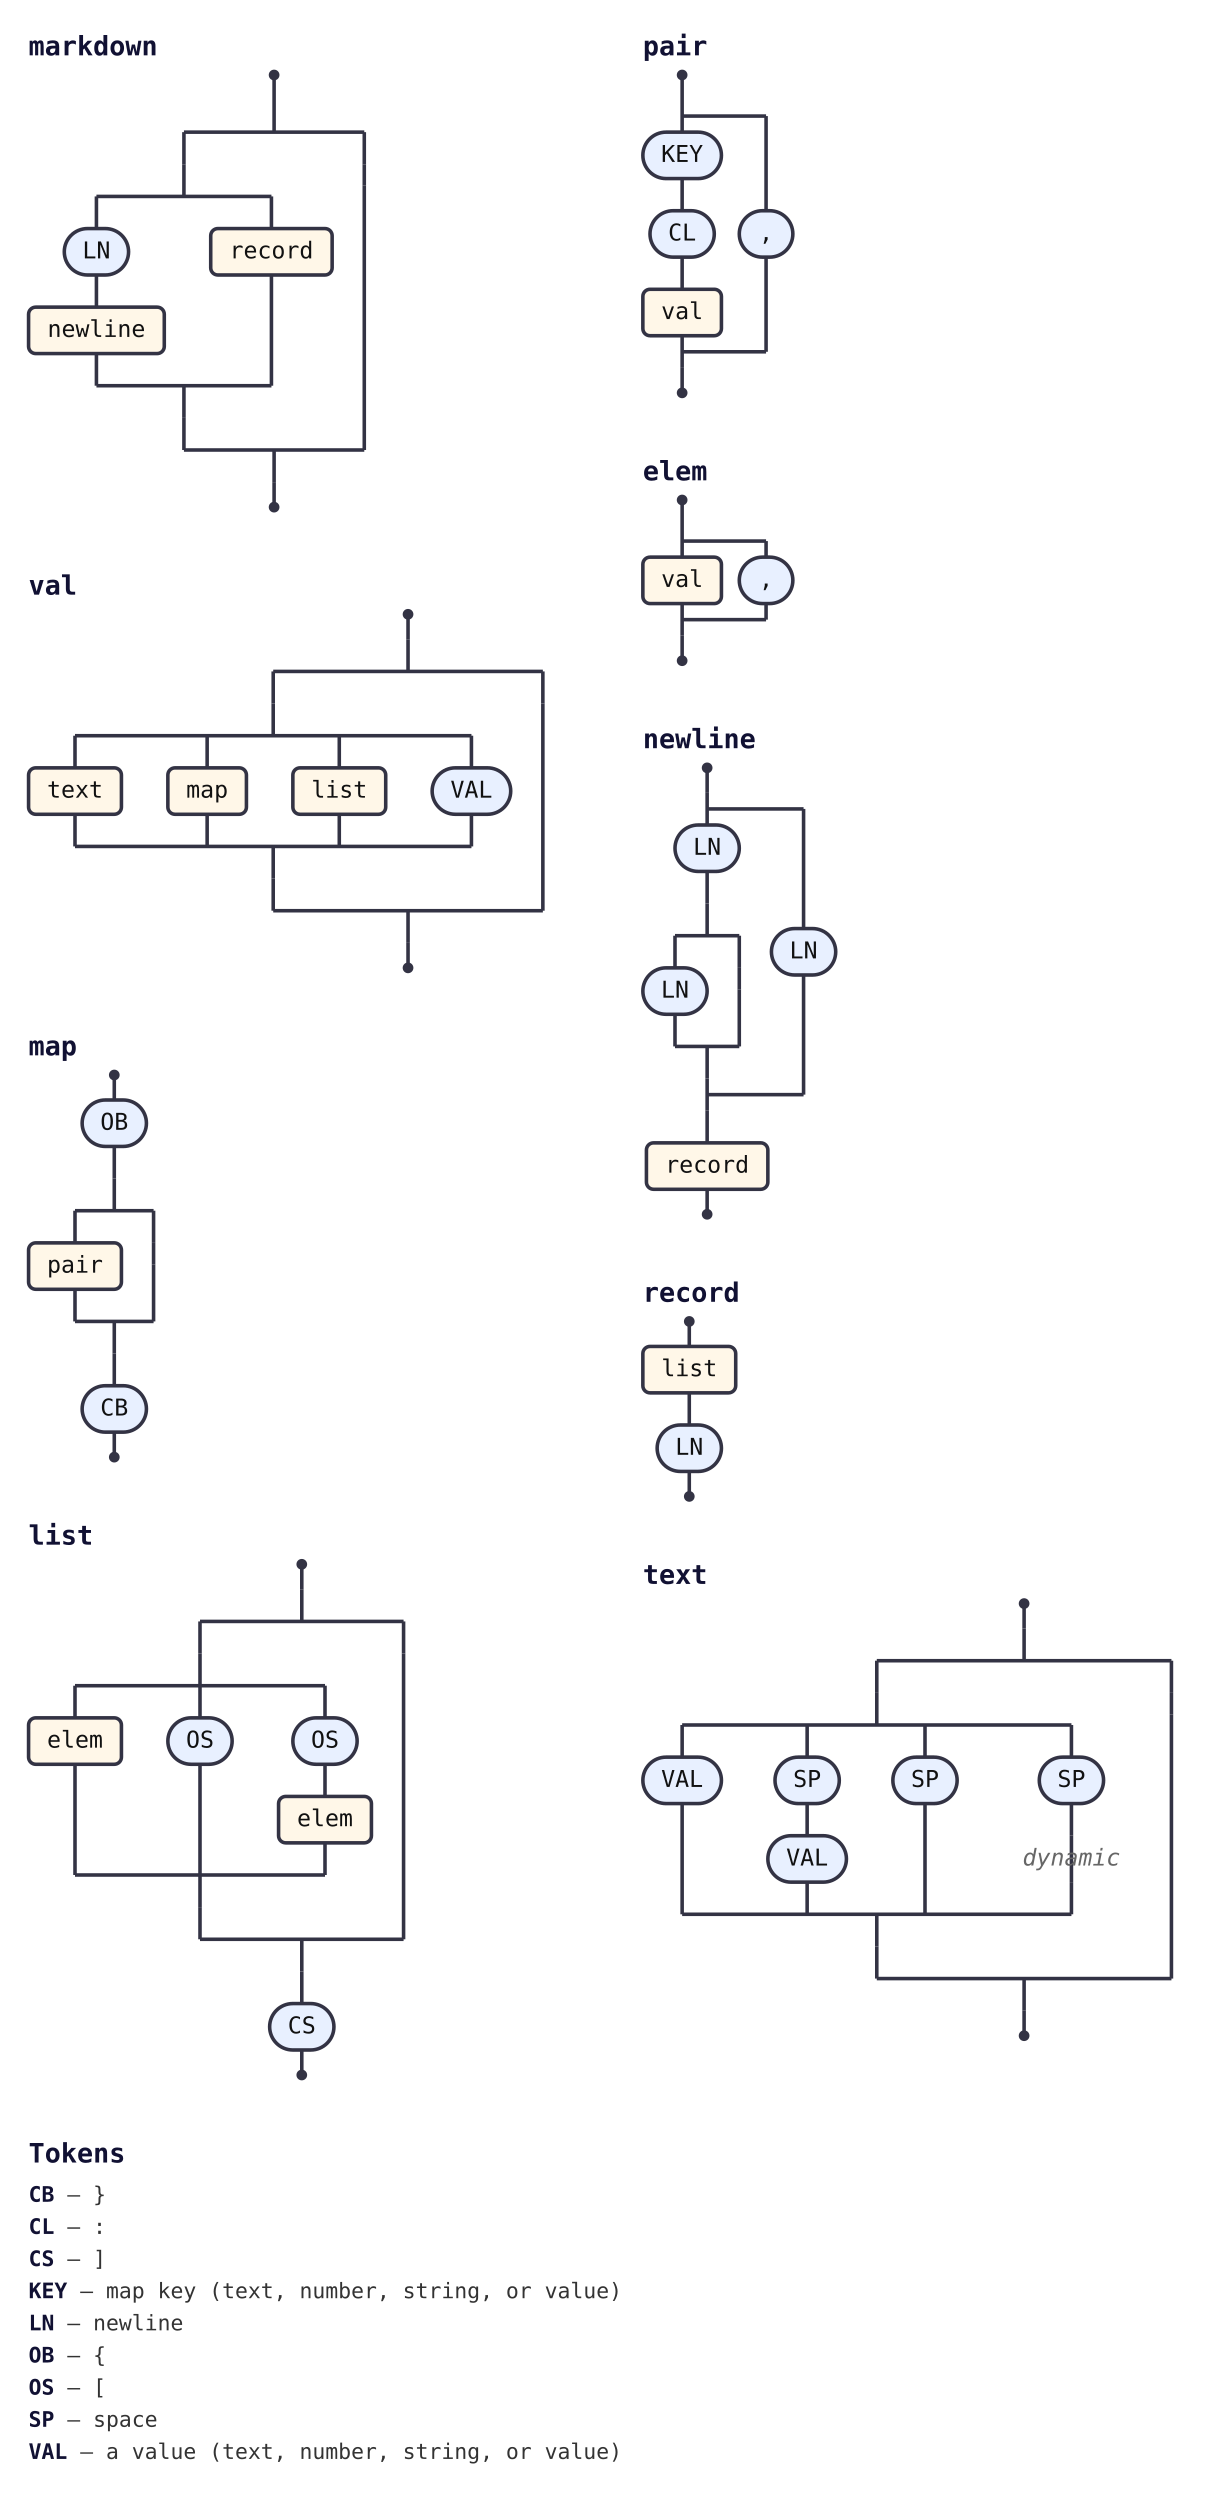
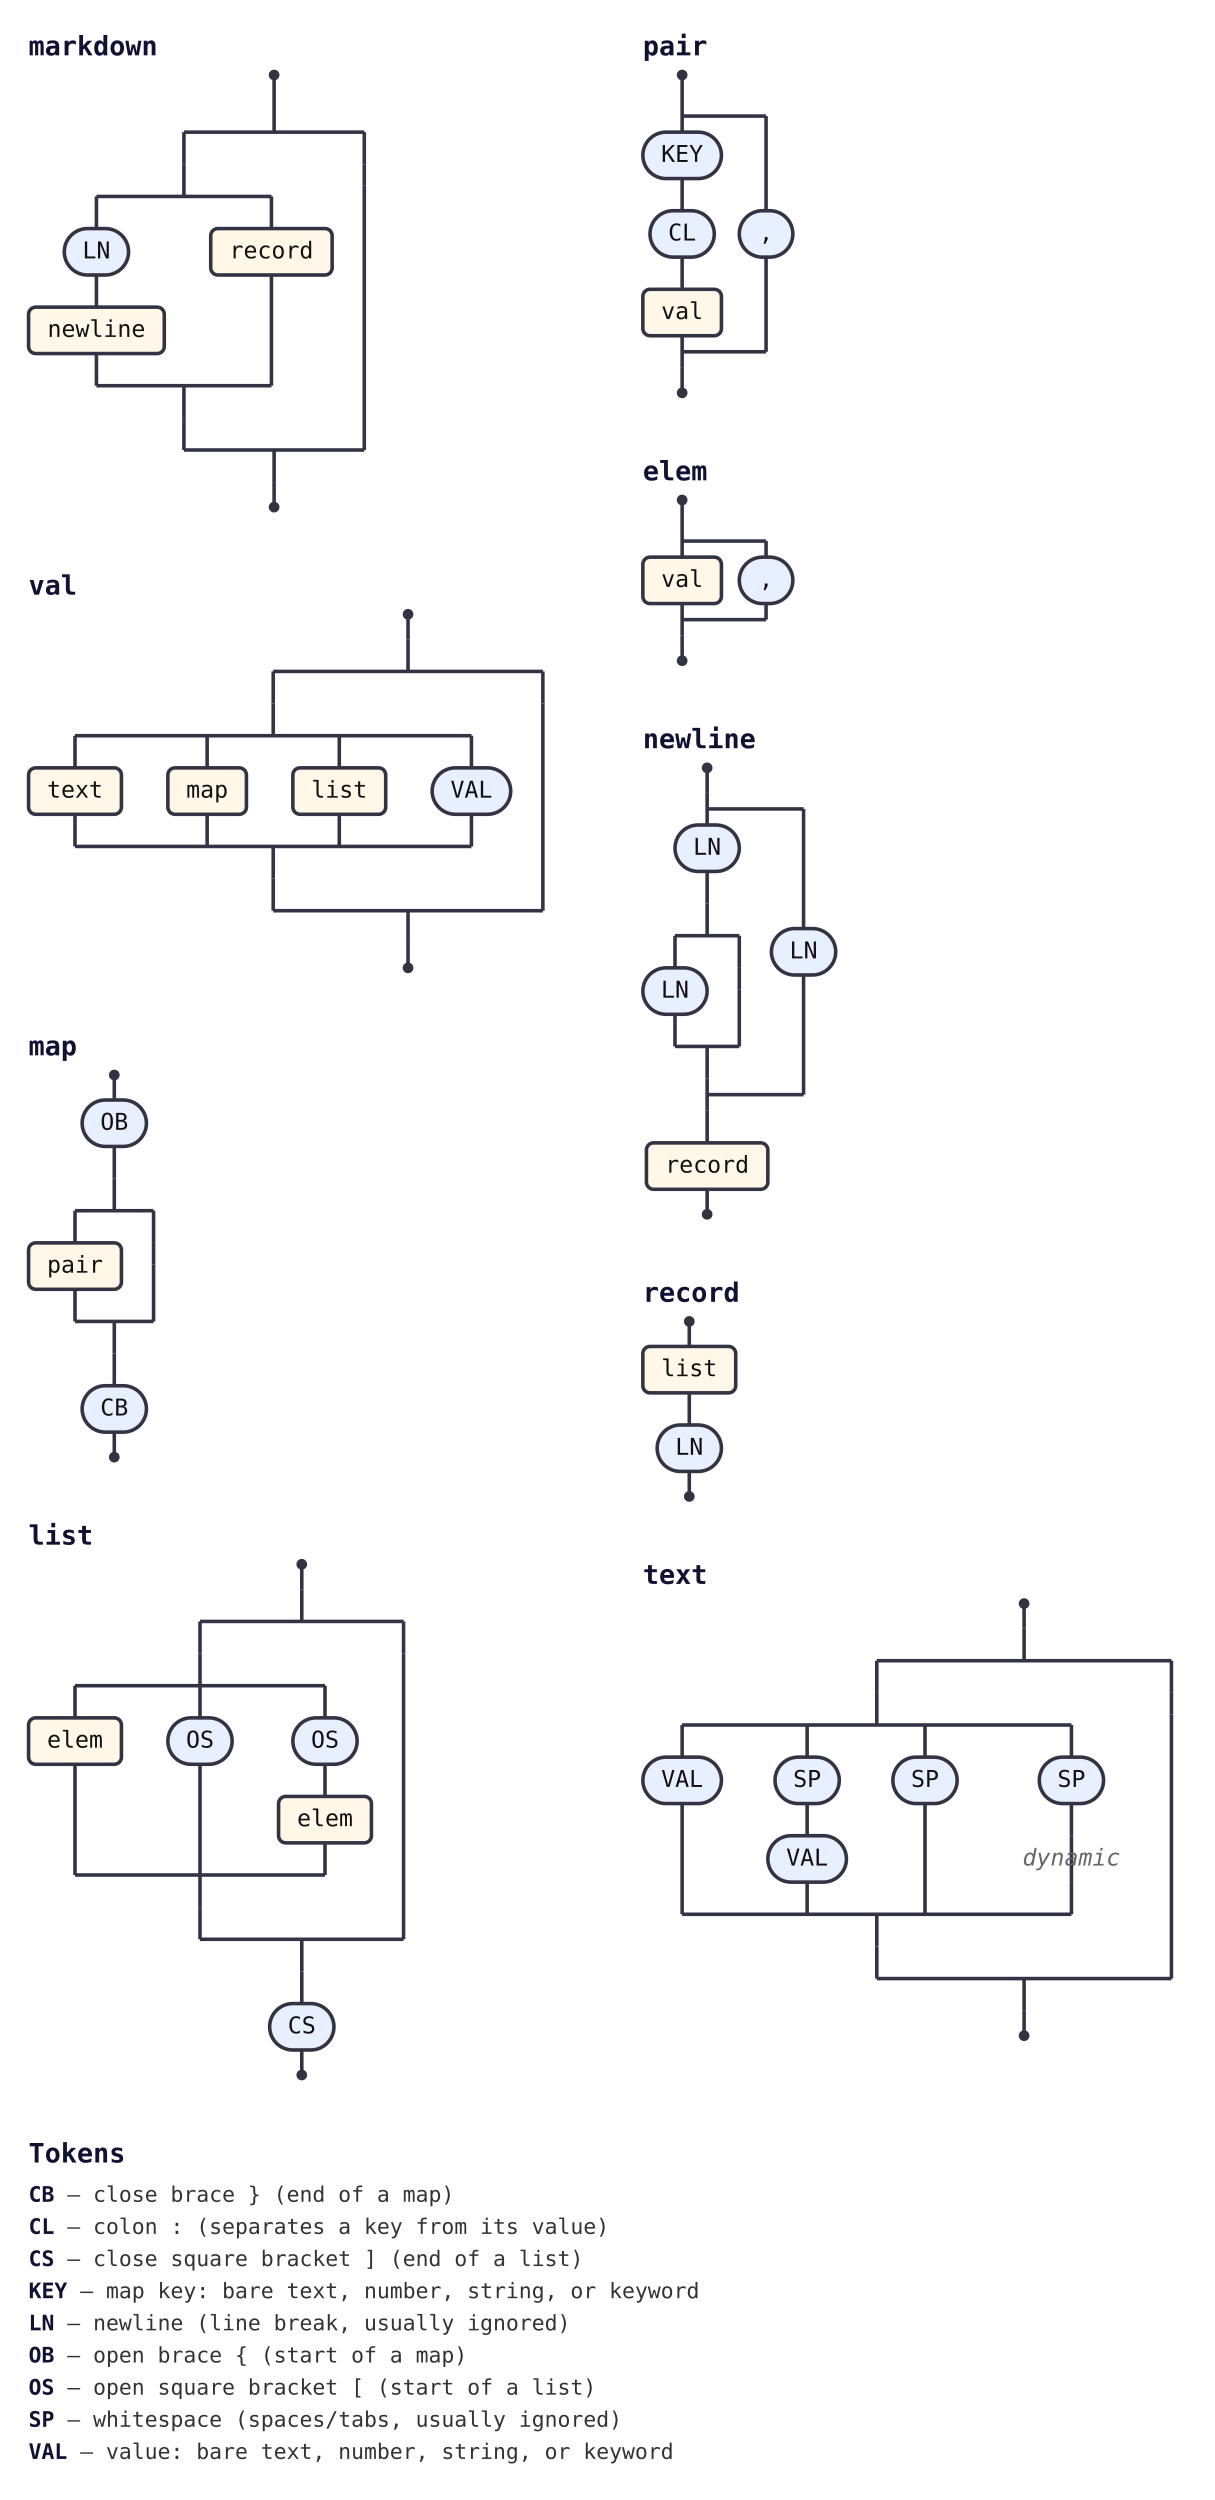
<svg xmlns="http://www.w3.org/2000/svg" class="railroad" width="680" height="1400" viewBox="0 0 680 1400">
  <style>svg.railroad{background:#fff;font-family:monospace;font-size:13px}.rr-line{stroke:#334;stroke-width:2;fill:none}.rr-cap{fill:#334}.rr-term{fill:#e8f0ff;stroke:#334;stroke-width:2}.rr-nonterm{fill:#fff7e8;stroke:#334;stroke-width:2}.rr-label{fill:#111;text-anchor:middle;dominant-baseline:middle}.rr-comment{fill:#666;font-style:italic;text-anchor:middle;dominant-baseline:middle}.rr-title{fill:#113;font-weight:bold;font-size:15px}.rr-legend{fill:#333;font-size:12px}.rr-legend-tok{fill:#113;font-weight:bold}a:hover .rr-nonterm{fill:#ffe6b3;cursor:pointer}</style>
  <g>
    <g id="markdown">
      <text class="rr-title" x="16" y="31">markdown</text>
      <circle class="rr-cap" cx="153.5" cy="42" r="3" />
      <path class="rr-line" d="M153.5 42V56" />
      <path class="rr-line" d="M153.5 56V74" />
      <path class="rr-line" d="M103 74H204" />
      <path class="rr-line" d="M103 252H204" />
      <path class="rr-line" d="M153.5 252V270" />
      <path class="rr-line" d="M103 74V92" />
      <path class="rr-line" d="M103 92V110" />
      <path class="rr-line" d="M54 110H152" />
      <path class="rr-line" d="M54 216H152" />
      <path class="rr-line" d="M103 216V234" />
      <path class="rr-line" d="M54 110V128" />
      <rect class="rr-term" x="36" y="128" width="36" height="26" rx="13" ry="13" />
      <text class="rr-label" x="54" y="141">LN</text>
      <path class="rr-line" d="M54 154V172" />
      <a href="#newline">
        <rect class="rr-nonterm" x="16" y="172" width="76" height="26" rx="4" ry="4" />
        <text class="rr-label" x="54" y="185">newline</text>
      </a>
      <path class="rr-line" d="M54 198V216" />
      <path class="rr-line" d="M152 110V128" />
      <a href="#record">
        <rect class="rr-nonterm" x="118" y="128" width="68" height="26" rx="4" ry="4" />
        <text class="rr-label" x="152" y="141">record</text>
      </a>
      <path class="rr-line" d="M152 154V216" />
      <path class="rr-line" d="M103 234V252" />
      <path class="rr-line" d="M204 74V92" />
      <path class="rr-line" d="M204 92V104" />
      <path class="rr-line" d="M204 104V252" />
      <path class="rr-line" d="M153.5 270V284" />
      <circle class="rr-cap" cx="153.5" cy="284" r="3" />
    </g>
    <g id="val">
      <text class="rr-title" x="16" y="333">val</text>
      <circle class="rr-cap" cx="228.5" cy="344" r="3" />
      <path class="rr-line" d="M228.5 344V358" />
      <path class="rr-line" d="M228.5 358V376" />
      <path class="rr-line" d="M153 376H304" />
      <path class="rr-line" d="M153 510H304" />
      <path class="rr-line" d="M228.5 510V528" />
      <path class="rr-line" d="M153 376V394" />
      <path class="rr-line" d="M153 394V412" />
      <path class="rr-line" d="M42 412H264" />
      <path class="rr-line" d="M42 474H264" />
      <path class="rr-line" d="M153 474V492" />
      <path class="rr-line" d="M42 412V430" />
      <a href="#text">
        <rect class="rr-nonterm" x="16" y="430" width="52" height="26" rx="4" ry="4" />
        <text class="rr-label" x="42" y="443">text</text>
      </a>
      <path class="rr-line" d="M42 456V474" />
      <path class="rr-line" d="M116 412V430" />
      <a href="#map">
        <rect class="rr-nonterm" x="94" y="430" width="44" height="26" rx="4" ry="4" />
        <text class="rr-label" x="116" y="443">map</text>
      </a>
      <path class="rr-line" d="M116 456V474" />
      <path class="rr-line" d="M190 412V430" />
      <a href="#list">
        <rect class="rr-nonterm" x="164" y="430" width="52" height="26" rx="4" ry="4" />
        <text class="rr-label" x="190" y="443">list</text>
      </a>
      <path class="rr-line" d="M190 456V474" />
      <path class="rr-line" d="M264 412V430" />
      <rect class="rr-term" x="242" y="430" width="44" height="26" rx="13" ry="13" />
      <text class="rr-label" x="264" y="443">VAL</text>
      <path class="rr-line" d="M264 456V474" />
      <path class="rr-line" d="M153 492V510" />
      <path class="rr-line" d="M304 376V394" />
      <path class="rr-line" d="M304 394V406" />
      <path class="rr-line" d="M304 406V510" />
      <path class="rr-line" d="M228.5 528V542" />
      <circle class="rr-cap" cx="228.5" cy="542" r="3" />
    </g>
    <g id="map">
      <text class="rr-title" x="16" y="591">map</text>
      <circle class="rr-cap" cx="64" cy="602" r="3" />
      <path class="rr-line" d="M64 602V616" />
      <rect class="rr-term" x="46" y="616" width="36" height="26" rx="13" ry="13" />
      <text class="rr-label" x="64" y="629">OB</text>
      <path class="rr-line" d="M64 642V660" />
      <path class="rr-line" d="M64 660V678" />
      <path class="rr-line" d="M42 678H86" />
      <path class="rr-line" d="M42 740H86" />
      <path class="rr-line" d="M64 740V758" />
      <path class="rr-line" d="M42 678V696" />
      <a href="#pair">
        <rect class="rr-nonterm" x="16" y="696" width="52" height="26" rx="4" ry="4" />
        <text class="rr-label" x="42" y="709">pair</text>
      </a>
      <path class="rr-line" d="M42 722V740" />
      <path class="rr-line" d="M86 678V696" />
      <path class="rr-line" d="M86 696V708" />
      <path class="rr-line" d="M86 708V740" />
      <path class="rr-line" d="M64 758V776" />
      <rect class="rr-term" x="46" y="776" width="36" height="26" rx="13" ry="13" />
      <text class="rr-label" x="64" y="789">CB</text>
      <path class="rr-line" d="M64 802V816" />
      <circle class="rr-cap" cx="64" cy="816" r="3" />
    </g>
    <g id="list">
      <text class="rr-title" x="16" y="865">list</text>
      <circle class="rr-cap" cx="169" cy="876" r="3" />
      <path class="rr-line" d="M169 876V890" />
      <path class="rr-line" d="M169 890V908" />
      <path class="rr-line" d="M112 908H226" />
      <path class="rr-line" d="M112 1086H226" />
      <path class="rr-line" d="M169 1086V1104" />
      <path class="rr-line" d="M112 908V926" />
      <path class="rr-line" d="M112 926V944" />
      <path class="rr-line" d="M42 944H182" />
      <path class="rr-line" d="M42 1050H182" />
      <path class="rr-line" d="M112 1050V1068" />
      <path class="rr-line" d="M42 944V962" />
      <a href="#elem">
        <rect class="rr-nonterm" x="16" y="962" width="52" height="26" rx="4" ry="4" />
        <text class="rr-label" x="42" y="975">elem</text>
      </a>
      <path class="rr-line" d="M42 988V1050" />
      <path class="rr-line" d="M112 944V962" />
      <rect class="rr-term" x="94" y="962" width="36" height="26" rx="13" ry="13" />
      <text class="rr-label" x="112" y="975">OS</text>
      <path class="rr-line" d="M112 988V1050" />
      <path class="rr-line" d="M182 944V962" />
      <rect class="rr-term" x="164" y="962" width="36" height="26" rx="13" ry="13" />
      <text class="rr-label" x="182" y="975">OS</text>
      <path class="rr-line" d="M182 988V1006" />
      <a href="#elem">
        <rect class="rr-nonterm" x="156" y="1006" width="52" height="26" rx="4" ry="4" />
        <text class="rr-label" x="182" y="1019">elem</text>
      </a>
      <path class="rr-line" d="M182 1032V1050" />
      <path class="rr-line" d="M112 1068V1086" />
      <path class="rr-line" d="M226 908V926" />
      <path class="rr-line" d="M226 926V938" />
      <path class="rr-line" d="M226 938V1086" />
      <path class="rr-line" d="M169 1104V1122" />
      <rect class="rr-term" x="151" y="1122" width="36" height="26" rx="13" ry="13" />
      <text class="rr-label" x="169" y="1135">CS</text>
      <path class="rr-line" d="M169 1148V1162" />
      <circle class="rr-cap" cx="169" cy="1162" r="3" />
    </g>
    <g id="pair">
      <text class="rr-title" x="360" y="31">pair</text>
      <circle class="rr-cap" cx="382" cy="42" r="3" />
      <path class="rr-line" d="M382 42V56" />
      <path class="rr-line" d="M382 56V74" />
      <rect class="rr-term" x="360" y="74" width="44" height="26" rx="13" ry="13" />
      <text class="rr-label" x="382" y="87">KEY</text>
      <path class="rr-line" d="M382 100V118" />
      <rect class="rr-term" x="364" y="118" width="36" height="26" rx="13" ry="13" />
      <text class="rr-label" x="382" y="131">CL</text>
      <path class="rr-line" d="M382 144V162" />
      <a href="#val">
        <rect class="rr-nonterm" x="360" y="162" width="44" height="26" rx="4" ry="4" />
        <text class="rr-label" x="382" y="175">val</text>
      </a>
      <path class="rr-line" d="M382 188V206" />
      <path class="rr-line" d="M382 197H429" />
      <path class="rr-line" d="M382 65H429" />
      <path class="rr-line" d="M429 144V197" />
      <path class="rr-line" d="M429 65V118" />
      <rect class="rr-term" x="414" y="118" width="30" height="26" rx="13" ry="13" />
      <text class="rr-label" x="429" y="131">,</text>
      <path class="rr-line" d="M382 206V220" />
      <circle class="rr-cap" cx="382" cy="220" r="3" />
    </g>
    <g id="elem">
      <text class="rr-title" x="360" y="269">elem</text>
      <circle class="rr-cap" cx="382" cy="280" r="3" />
      <path class="rr-line" d="M382 280V294" />
      <path class="rr-line" d="M382 294V312" />
      <a href="#val">
        <rect class="rr-nonterm" x="360" y="312" width="44" height="26" rx="4" ry="4" />
        <text class="rr-label" x="382" y="325">val</text>
      </a>
      <path class="rr-line" d="M382 338V356" />
      <path class="rr-line" d="M382 347H429" />
      <path class="rr-line" d="M382 303H429" />
      <path class="rr-line" d="M429 338V347" />
      <path class="rr-line" d="M429 303V312" />
      <rect class="rr-term" x="414" y="312" width="30" height="26" rx="13" ry="13" />
      <text class="rr-label" x="429" y="325">,</text>
      <path class="rr-line" d="M382 356V370" />
      <circle class="rr-cap" cx="382" cy="370" r="3" />
    </g>
    <g id="newline">
      <text class="rr-title" x="360" y="419">newline</text>
      <circle class="rr-cap" cx="396" cy="430" r="3" />
      <path class="rr-line" d="M396 430V444" />
      <path class="rr-line" d="M396 444V462" />
      <rect class="rr-term" x="378" y="462" width="36" height="26" rx="13" ry="13" />
      <text class="rr-label" x="396" y="475">LN</text>
      <path class="rr-line" d="M396 488V506" />
      <path class="rr-line" d="M396 506V524" />
      <path class="rr-line" d="M378 524H414" />
      <path class="rr-line" d="M378 586H414" />
      <path class="rr-line" d="M396 586V604" />
      <path class="rr-line" d="M378 524V542" />
      <rect class="rr-term" x="360" y="542" width="36" height="26" rx="13" ry="13" />
      <text class="rr-label" x="378" y="555">LN</text>
      <path class="rr-line" d="M378 568V586" />
      <path class="rr-line" d="M414 524V542" />
      <path class="rr-line" d="M414 542V554" />
      <path class="rr-line" d="M414 554V586" />
      <path class="rr-line" d="M396 604V622" />
      <path class="rr-line" d="M396 613H450" />
      <path class="rr-line" d="M396 453H450" />
      <path class="rr-line" d="M450 546V613" />
      <path class="rr-line" d="M450 453V520" />
      <rect class="rr-term" x="432" y="520" width="36" height="26" rx="13" ry="13" />
      <text class="rr-label" x="450" y="533">LN</text>
      <path class="rr-line" d="M396 622V640" />
      <a href="#record">
        <rect class="rr-nonterm" x="362" y="640" width="68" height="26" rx="4" ry="4" />
        <text class="rr-label" x="396" y="653">record</text>
      </a>
      <path class="rr-line" d="M396 666V680" />
      <circle class="rr-cap" cx="396" cy="680" r="3" />
    </g>
    <g id="record">
      <text class="rr-title" x="360" y="729">record</text>
      <circle class="rr-cap" cx="386" cy="740" r="3" />
      <path class="rr-line" d="M386 740V754" />
      <a href="#list">
        <rect class="rr-nonterm" x="360" y="754" width="52" height="26" rx="4" ry="4" />
        <text class="rr-label" x="386" y="767">list</text>
      </a>
      <path class="rr-line" d="M386 780V798" />
      <rect class="rr-term" x="368" y="798" width="36" height="26" rx="13" ry="13" />
      <text class="rr-label" x="386" y="811">LN</text>
      <path class="rr-line" d="M386 824V838" />
      <circle class="rr-cap" cx="386" cy="838" r="3" />
    </g>
    <g id="text">
      <text class="rr-title" x="360" y="887">text</text>
      <circle class="rr-cap" cx="573.5" cy="898" r="3" />
      <path class="rr-line" d="M573.5 898V912" />
      <path class="rr-line" d="M573.5 912V930" />
      <path class="rr-line" d="M491 930H656" />
      <path class="rr-line" d="M491 1108H656" />
      <path class="rr-line" d="M573.5 1108V1126" />
      <path class="rr-line" d="M491 930V948" />
      <path class="rr-line" d="M491 948V966" />
      <path class="rr-line" d="M382 966H600" />
      <path class="rr-line" d="M382 1072H600" />
      <path class="rr-line" d="M491 1072V1090" />
      <path class="rr-line" d="M382 966V984" />
      <rect class="rr-term" x="360" y="984" width="44" height="26" rx="13" ry="13" />
      <text class="rr-label" x="382" y="997">VAL</text>
      <path class="rr-line" d="M382 1010V1072" />
      <path class="rr-line" d="M452 966V984" />
      <rect class="rr-term" x="434" y="984" width="36" height="26" rx="13" ry="13" />
      <text class="rr-label" x="452" y="997">SP</text>
      <path class="rr-line" d="M452 1010V1028" />
      <rect class="rr-term" x="430" y="1028" width="44" height="26" rx="13" ry="13" />
      <text class="rr-label" x="452" y="1041">VAL</text>
      <path class="rr-line" d="M452 1054V1072" />
      <path class="rr-line" d="M518 966V984" />
      <rect class="rr-term" x="500" y="984" width="36" height="26" rx="13" ry="13" />
      <text class="rr-label" x="518" y="997">SP</text>
      <path class="rr-line" d="M518 1010V1072" />
      <path class="rr-line" d="M600 966V984" />
      <rect class="rr-term" x="582" y="984" width="36" height="26" rx="13" ry="13" />
      <text class="rr-label" x="600" y="997">SP</text>
      <path class="rr-line" d="M600 1010V1028" />
      <path class="rr-line" d="M600 1028V1054" />
      <text class="rr-comment" x="600" y="1041">dynamic</text>
      <path class="rr-line" d="M600 1054V1072" />
      <path class="rr-line" d="M491 1090V1108" />
      <path class="rr-line" d="M656 930V948" />
      <path class="rr-line" d="M656 948V960" />
      <path class="rr-line" d="M656 960V1108" />
      <path class="rr-line" d="M573.5 1126V1140" />
      <circle class="rr-cap" cx="573.5" cy="1140" r="3" />
    </g>
    <text class="rr-title" x="16" y="1211">Tokens</text>
    <text class="rr-legend" x="16" y="1233">
-       <tspan class="rr-legend-tok">CB</tspan>  —  }</text>
+       <tspan class="rr-legend-tok">CB</tspan>  —  close brace } (end of a map)</text>
    <text class="rr-legend" x="16" y="1251">
-       <tspan class="rr-legend-tok">CL</tspan>  —  :</text>
+       <tspan class="rr-legend-tok">CL</tspan>  —  colon : (separates a key from its value)</text>
    <text class="rr-legend" x="16" y="1269">
-       <tspan class="rr-legend-tok">CS</tspan>  —  ]</text>
+       <tspan class="rr-legend-tok">CS</tspan>  —  close square bracket ] (end of a list)</text>
    <text class="rr-legend" x="16" y="1287">
-       <tspan class="rr-legend-tok">KEY</tspan>  —  map key (text, number, string, or value)</text>
+       <tspan class="rr-legend-tok">KEY</tspan>  —  map key: bare text, number, string, or keyword</text>
    <text class="rr-legend" x="16" y="1305">
-       <tspan class="rr-legend-tok">LN</tspan>  —  newline</text>
+       <tspan class="rr-legend-tok">LN</tspan>  —  newline (line break, usually ignored)</text>
    <text class="rr-legend" x="16" y="1323">
-       <tspan class="rr-legend-tok">OB</tspan>  —  {</text>
+       <tspan class="rr-legend-tok">OB</tspan>  —  open brace { (start of a map)</text>
    <text class="rr-legend" x="16" y="1341">
-       <tspan class="rr-legend-tok">OS</tspan>  —  [</text>
+       <tspan class="rr-legend-tok">OS</tspan>  —  open square bracket [ (start of a list)</text>
    <text class="rr-legend" x="16" y="1359">
-       <tspan class="rr-legend-tok">SP</tspan>  —  space</text>
+       <tspan class="rr-legend-tok">SP</tspan>  —  whitespace (spaces/tabs, usually ignored)</text>
    <text class="rr-legend" x="16" y="1377">
-       <tspan class="rr-legend-tok">VAL</tspan>  —  a value (text, number, string, or value)</text>
+       <tspan class="rr-legend-tok">VAL</tspan>  —  value: bare text, number, string, or keyword</text>
  </g>
</svg>
